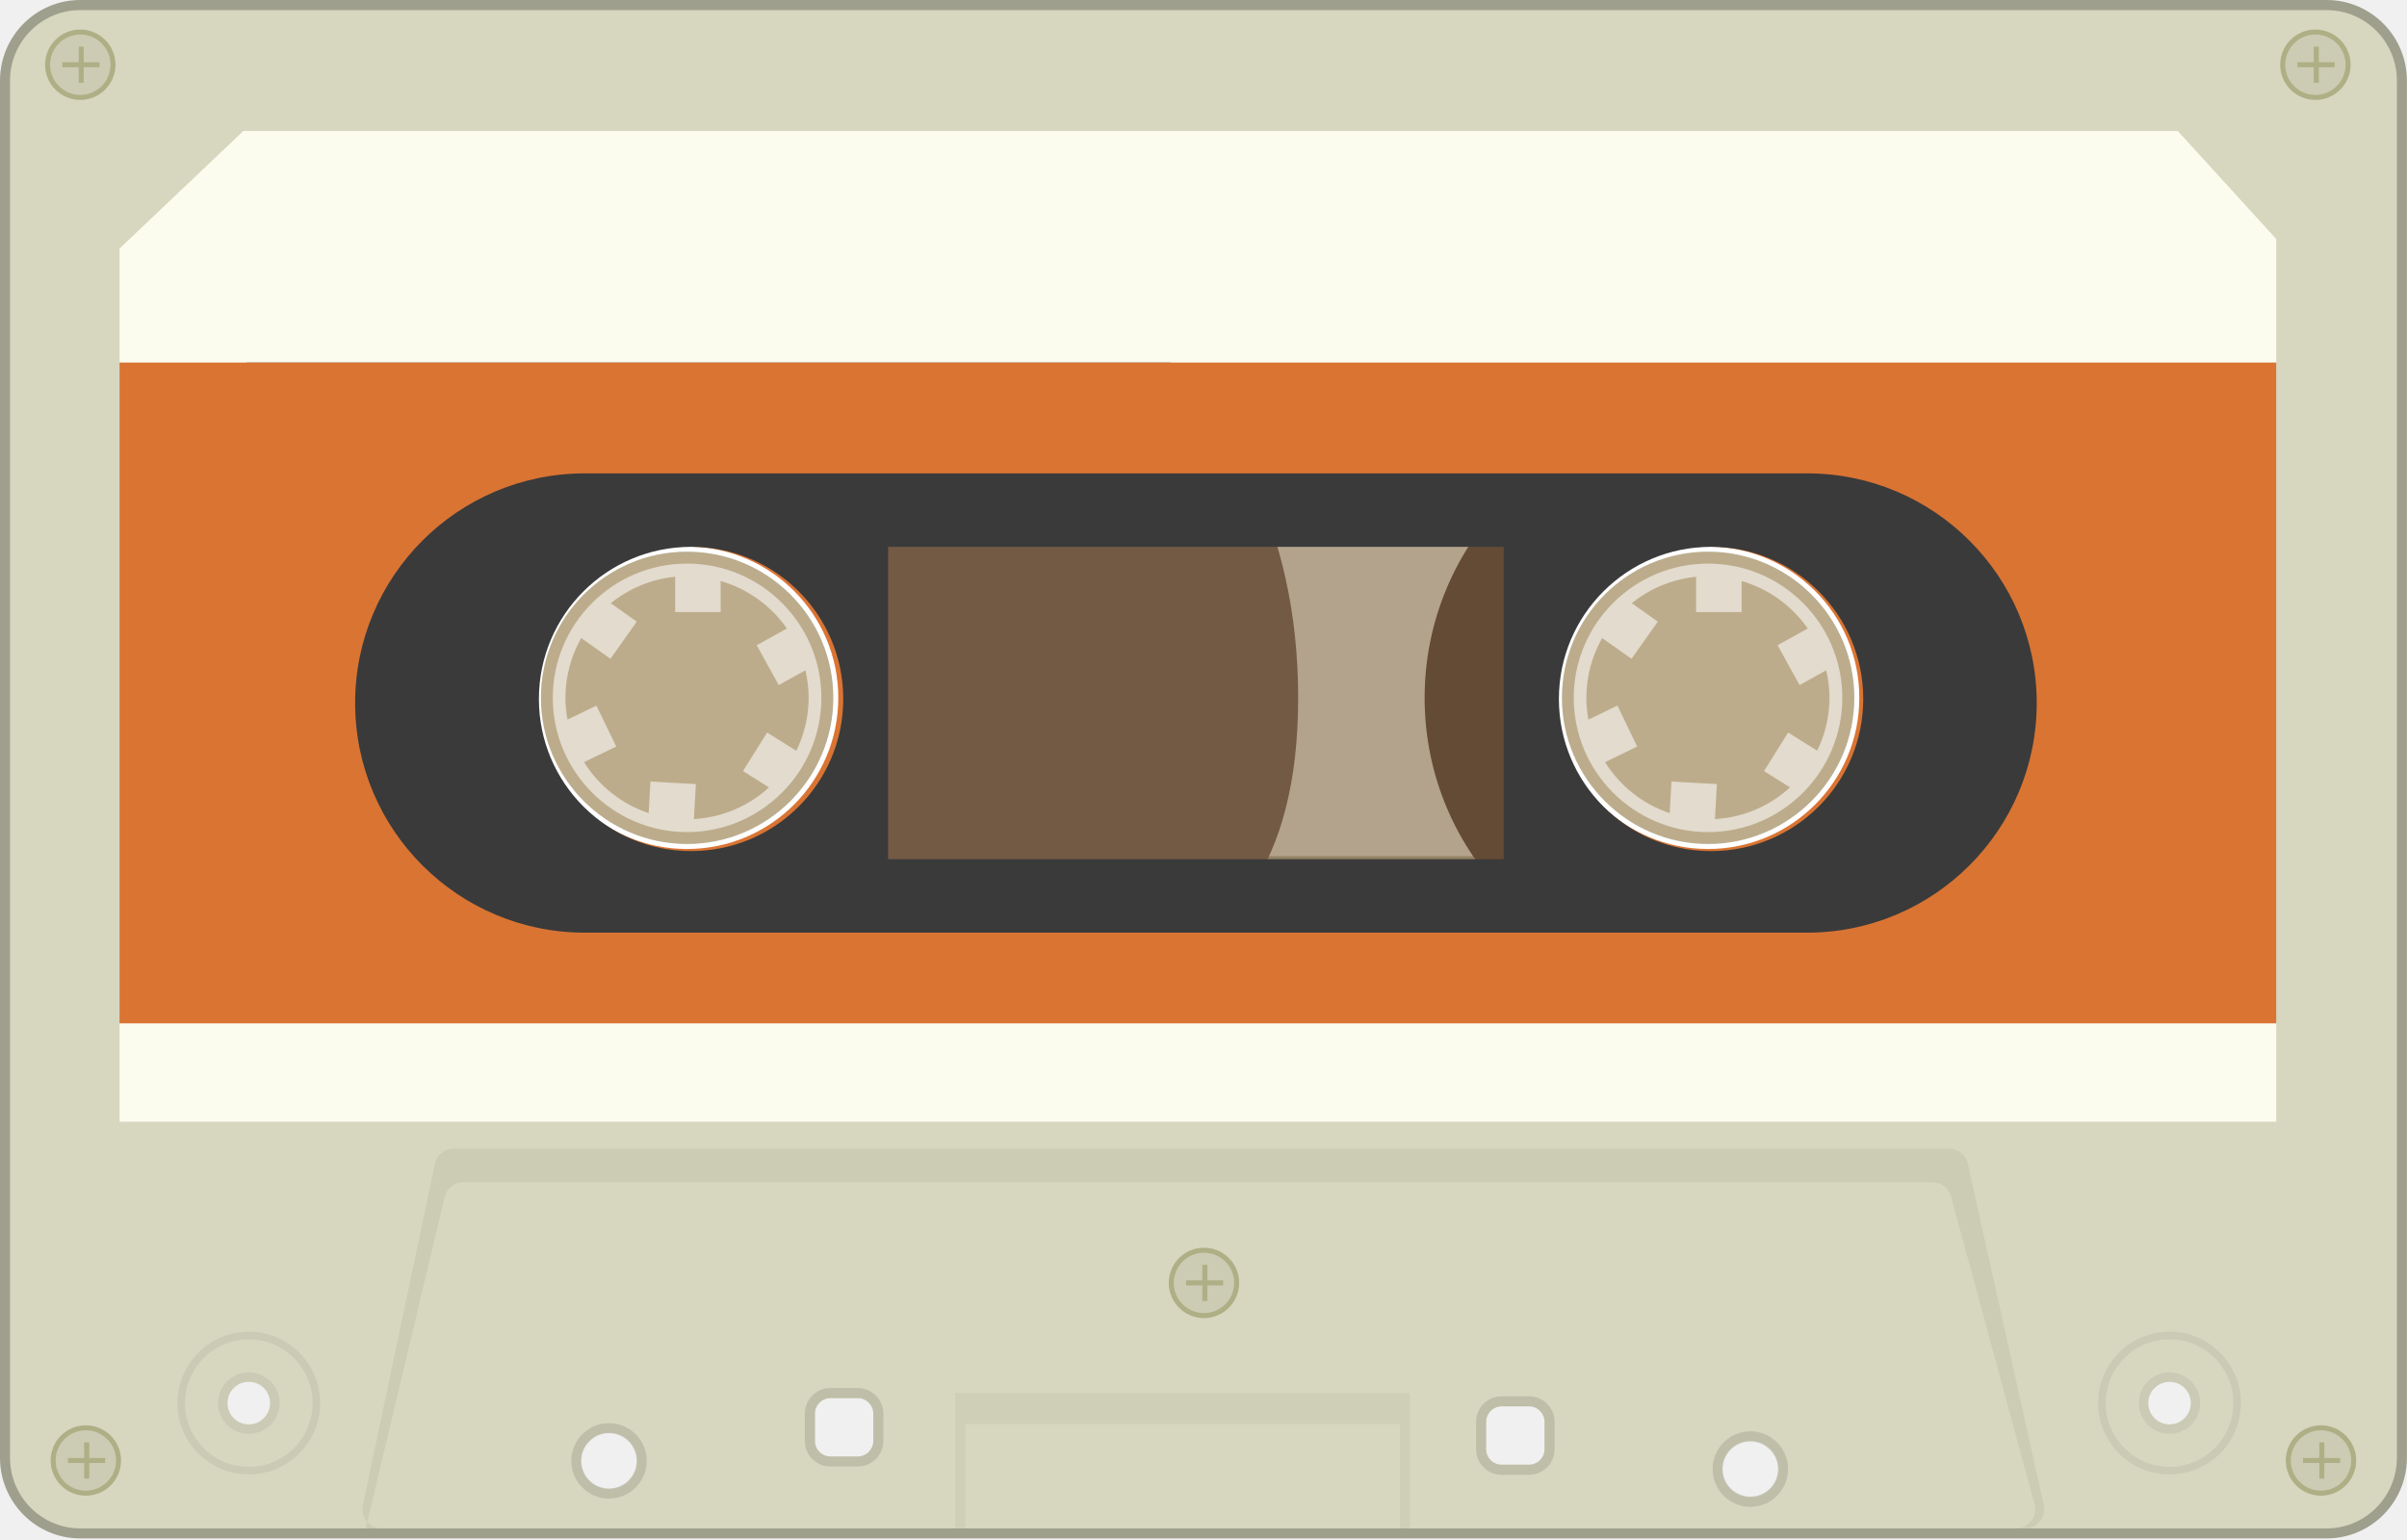
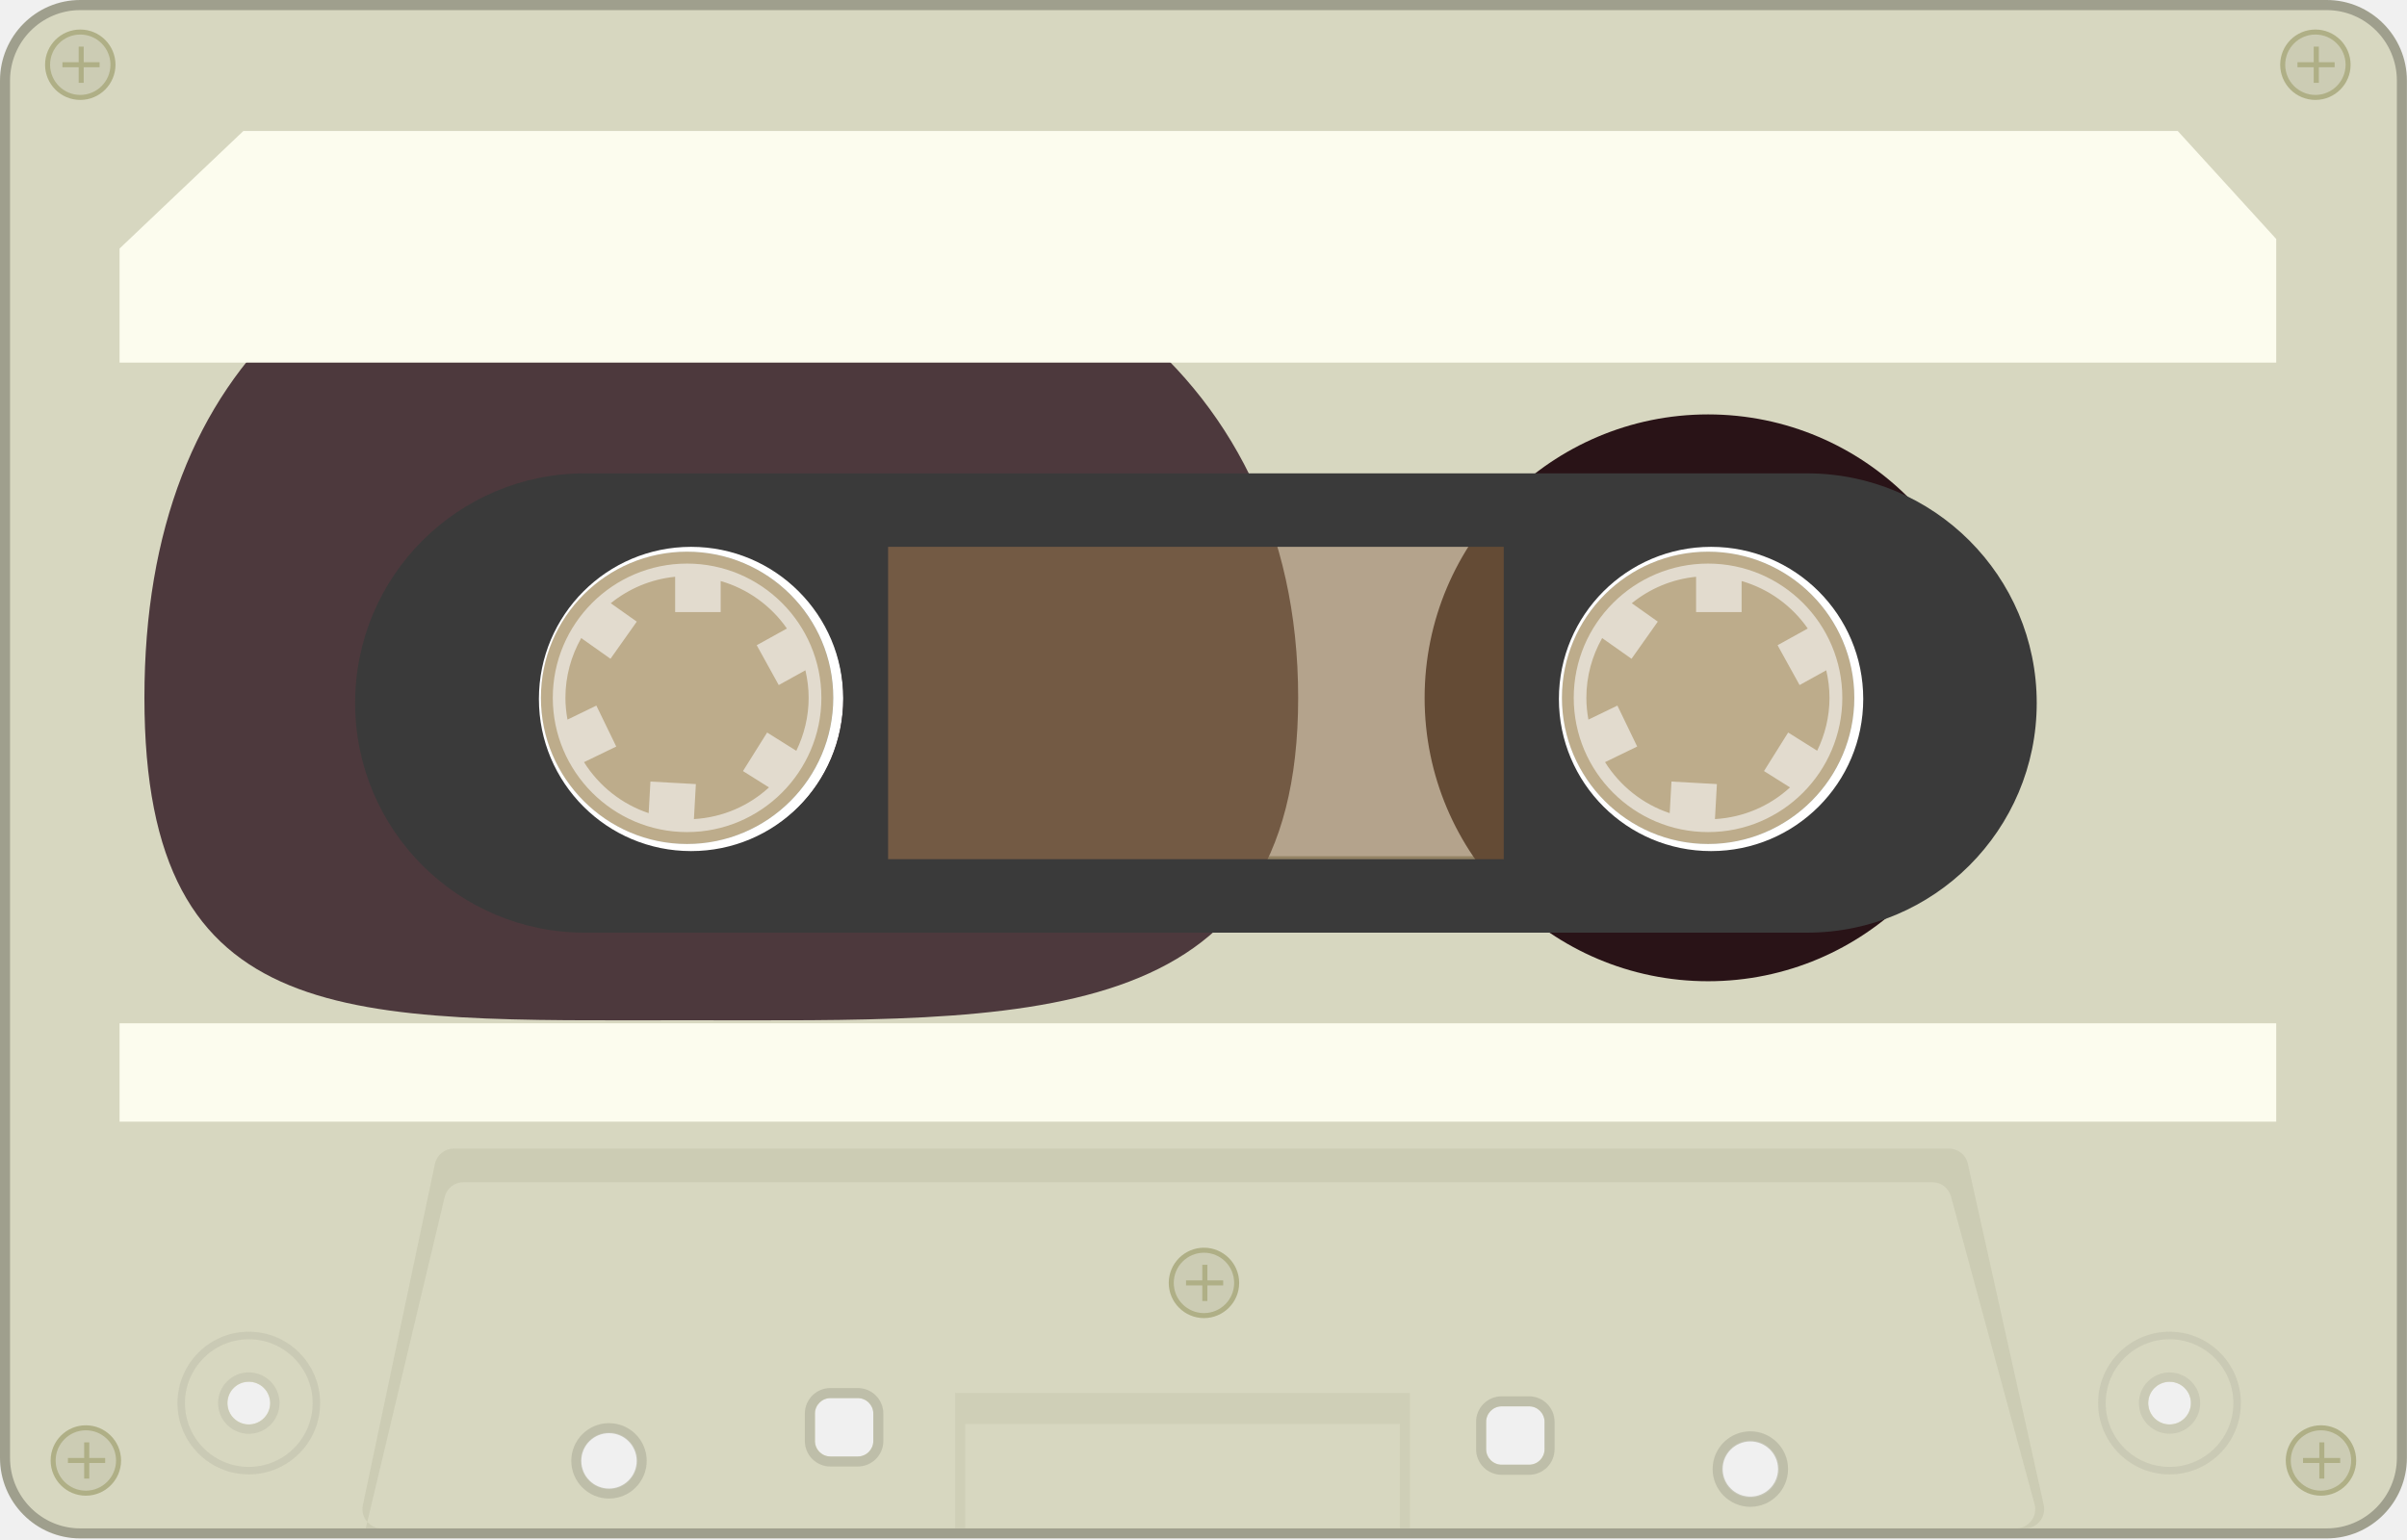
<svg xmlns="http://www.w3.org/2000/svg" width="250" height="160" viewBox="0 0 250 160" fill="none">
  <g clip-path="url(#clip0_191_447)">
    <path d="M87.369 72.497C87.369 81.326 80.21 88.476 71.369 88.476C62.529 88.476 55.369 81.326 55.369 72.497C55.369 63.667 62.529 56.517 71.369 56.517C80.21 56.517 87.369 63.667 87.369 72.497Z" fill="#BDAC8B" />
    <path d="M193.386 72.497C193.386 81.326 186.236 88.476 177.406 88.476C168.577 88.476 161.427 81.326 161.427 72.497C161.427 63.667 168.577 56.517 177.406 56.517C186.236 56.517 193.386 63.667 193.386 72.497Z" fill="#BDAC8B" />
    <path d="M241.663 0.521H8.327C4.014 0.521 0.521 4.043 0.521 8.376V151.459C0.521 155.801 4.014 159.314 8.327 159.314H241.663C245.976 159.314 249.469 155.792 249.469 151.459V8.376C249.469 4.043 245.976 0.521 241.663 0.521ZM25.841 147.985C24.625 147.985 23.632 147.001 23.632 145.775C23.632 144.55 24.616 143.566 25.841 143.566C27.067 143.566 28.051 144.56 28.051 145.775C28.051 146.991 27.057 147.985 25.841 147.985ZM63.262 154.73C61.632 154.73 60.309 153.408 60.309 151.777C60.309 150.147 61.632 148.825 63.262 148.825C64.893 148.825 66.215 150.147 66.215 151.777C66.215 153.408 64.893 154.73 63.262 154.73ZM71.368 88.206C62.693 88.206 55.658 81.172 55.658 72.497C55.658 63.822 62.693 56.787 71.368 56.787C80.043 56.787 87.077 63.822 87.077 72.497C87.077 81.172 80.043 88.206 71.368 88.206ZM90.706 149.712C90.706 150.6 89.982 151.324 89.104 151.324H86.257C85.369 151.324 84.655 150.6 84.655 149.712V146.866C84.655 145.978 85.379 145.264 86.257 145.264H89.104C89.982 145.264 90.706 145.978 90.706 146.866V149.712ZM91.777 55.523H156.612V89.48H91.767V55.523H91.777ZM160.423 150.571C160.423 151.459 159.7 152.173 158.822 152.173H155.975C155.087 152.173 154.363 151.459 154.363 150.571V147.725C154.363 146.837 155.087 146.113 155.975 146.113H158.822C159.709 146.113 160.423 146.837 160.423 147.725V150.571ZM181.807 155.608C180.166 155.608 178.835 154.277 178.835 152.636C178.835 150.996 180.166 149.664 181.807 149.664C183.447 149.664 184.779 150.996 184.779 152.636C184.779 154.277 183.447 155.608 181.807 155.608ZM177.407 88.206C168.732 88.206 161.697 81.172 161.697 72.497C161.697 63.822 168.732 56.787 177.407 56.787C186.081 56.787 193.116 63.822 193.116 72.497C193.116 81.172 186.081 88.206 177.407 88.206ZM225.345 147.985C224.12 147.985 223.136 147.001 223.136 145.775C223.136 144.55 224.12 143.566 225.345 143.566C226.571 143.566 227.555 144.56 227.555 145.775C227.555 146.991 226.561 147.985 225.345 147.985Z" fill="#D7D7C0" />
    <path d="M241.663 159.835H8.328C3.734 159.835 0 156.081 0 151.459V8.376C0 3.763 3.734 0 8.328 0H241.663C246.256 0 249.99 3.763 249.99 8.376V151.459C249.99 156.081 246.256 159.835 241.663 159.835V159.835ZM8.328 1.052C4.313 1.052 1.042 4.342 1.042 8.376V151.459C1.042 155.502 4.313 158.793 8.328 158.793H241.663C245.677 158.793 248.948 155.502 248.948 151.459V8.376C248.948 4.333 245.677 1.052 241.663 1.052H8.328V1.052ZM157.123 90.001H91.246V54.993H157.123V90.001V90.001ZM92.288 88.959H156.081V56.044H92.298V88.959H92.288ZM177.397 88.727C168.452 88.727 161.166 81.452 161.166 72.497C161.166 63.542 168.442 56.266 177.397 56.266C186.352 56.266 193.627 63.542 193.627 72.497C193.627 81.452 186.352 88.727 177.397 88.727V88.727ZM177.397 57.318C169.021 57.318 162.218 64.131 162.218 72.497C162.218 80.863 169.031 87.685 177.397 87.685C185.763 87.685 192.585 80.873 192.585 72.497C192.585 64.121 185.773 57.318 177.397 57.318ZM71.349 88.727C62.394 88.727 55.118 81.452 55.118 72.497C55.118 63.542 62.394 56.266 71.349 56.266C80.303 56.266 87.579 63.542 87.579 72.497C87.579 81.452 80.303 88.727 71.349 88.727V88.727ZM71.349 57.318C62.973 57.318 56.16 64.131 56.16 72.497C56.16 80.863 62.973 87.685 71.349 87.685C79.724 87.685 86.527 80.873 86.527 72.497C86.527 64.121 79.715 57.318 71.349 57.318Z" fill="#9F9F8D" />
    <path opacity="0.7" d="M146.441 158.793H99.207V144.714H146.441V158.793ZM100.259 158.793H145.399V147.956H100.259V158.793V158.793Z" fill="#CCCCB4" />
    <path d="M71.358 19.5C36.35 19.5 15 37.489 15 72.487C15 107.486 36.36 106 71.358 106C106.357 106 134.833 107.496 134.833 72.497C134.833 37.498 106.357 19.5 71.358 19.5ZM71.358 88.197C62.684 88.197 55.649 81.162 55.649 72.487C55.649 63.812 62.684 56.778 71.358 56.778C80.033 56.778 87.068 63.812 87.068 72.487C87.068 81.162 80.033 88.197 71.358 88.197Z" fill="#4D393D" />
    <path d="M177.407 43.056C161.176 43.056 147.966 56.266 147.966 72.507C147.966 88.747 161.176 101.947 177.407 101.947C193.637 101.947 206.847 88.737 206.847 72.507C206.847 56.276 193.647 43.056 177.407 43.056V43.056ZM177.407 88.206C168.732 88.206 161.697 81.172 161.697 72.497C161.697 63.822 168.732 56.787 177.407 56.787C186.081 56.787 193.116 63.822 193.116 72.497C193.116 81.172 186.081 88.206 177.407 88.206Z" fill="#291317" />
    <path d="M71.358 88.728C62.413 88.728 55.128 81.452 55.128 72.497C55.128 63.542 62.404 56.267 71.358 56.267C80.313 56.267 87.589 63.542 87.589 72.497C87.589 81.452 80.313 88.728 71.358 88.728ZM71.358 57.318C62.983 57.318 56.18 64.131 56.18 72.497C56.18 80.863 62.992 87.686 71.358 87.686C79.725 87.686 86.547 80.873 86.547 72.497C86.547 64.121 79.734 57.318 71.358 57.318Z" fill="white" />
    <path d="M71.359 58.554C63.668 58.554 57.415 64.807 57.415 72.497C57.415 80.188 63.678 86.451 71.359 86.451C79.04 86.451 85.312 80.188 85.312 72.497C85.312 64.807 79.049 58.554 71.359 58.554V58.554ZM82.707 78.007L79.677 76.106L77.168 80.111L79.87 81.809C77.785 83.72 75.074 84.926 72.073 85.1L72.275 81.462L67.557 81.201L67.373 84.482C64.565 83.546 62.201 81.645 60.657 79.184L64.006 77.563L61.941 73.308L58.94 74.765C58.805 74.022 58.727 73.269 58.727 72.497C58.727 70.249 59.326 68.136 60.368 66.293L63.407 68.445L66.138 64.585L63.436 62.674C65.308 61.159 67.605 60.175 70.124 59.924V63.591H74.852V60.368C77.669 61.178 80.091 62.944 81.732 65.299L78.596 67.036L80.883 71.175L83.652 69.641C83.864 70.567 83.99 71.513 83.99 72.497C83.99 74.475 83.517 76.338 82.707 78.007V78.007Z" fill="#E2DBCE" />
    <path d="M177.407 88.728C168.462 88.728 161.176 81.452 161.176 72.497C161.176 63.542 168.452 56.267 177.407 56.267C186.362 56.267 193.637 63.542 193.637 72.497C193.637 81.452 186.362 88.728 177.407 88.728V88.728ZM177.407 57.318C169.031 57.318 162.228 64.131 162.228 72.497C162.228 80.863 169.041 87.686 177.407 87.686C185.773 87.686 192.595 80.873 192.595 72.497C192.595 64.121 185.783 57.318 177.407 57.318Z" fill="white" />
    <path d="M177.407 58.554C169.716 58.554 163.454 64.807 163.454 72.497C163.454 80.188 169.707 86.451 177.407 86.451C185.107 86.451 191.35 80.188 191.35 72.497C191.35 64.807 185.098 58.554 177.407 58.554V58.554ZM188.755 78.007L185.725 76.106L183.216 80.111L185.918 81.809C183.833 83.72 181.122 84.926 178.121 85.1L178.324 81.462L173.605 81.201L173.422 84.482C170.614 83.546 168.249 81.645 166.706 79.184L170.044 77.563L167.989 73.308L164.978 74.765C164.843 74.022 164.766 73.269 164.766 72.497C164.766 70.249 165.364 68.136 166.406 66.293L169.456 68.445L172.186 64.585L169.485 62.674C171.347 61.159 173.653 60.175 176.162 59.924V63.591H180.89V60.368C183.708 61.178 186.12 62.944 187.761 65.299L184.625 67.036L186.912 71.175L189.681 69.641C189.893 70.567 190.019 71.513 190.019 72.497C190.019 74.475 189.546 76.338 188.735 78.007H188.755Z" fill="#E2DBCE" />
    <path d="M180.572 91.844H68.878C63.368 91.844 51.992 87.232 51.992 72.989C52.465 58.852 64.102 53.169 68.878 53.169H180.572C184.017 53.169 196.358 57.868 196.928 72.786C196.928 87.097 184.036 91.844 180.572 91.844ZM68.878 55.253C64.7 55.253 54.501 60.367 54.086 73.018C54.086 85.649 64.054 89.75 68.878 89.75H180.572C183.592 89.75 194.834 85.524 194.834 72.825C194.342 59.663 183.447 55.253 180.572 55.253H68.878Z" fill="white" />
    <path opacity="0.7" d="M225.336 153.186C221.245 153.186 217.916 149.857 217.916 145.775C217.916 141.694 221.245 138.355 225.336 138.355C229.427 138.355 232.747 141.684 232.747 145.775C232.747 149.867 229.427 153.186 225.336 153.186ZM225.336 139.146C221.679 139.146 218.707 142.118 218.707 145.775C218.707 149.433 221.679 152.405 225.336 152.405C228.993 152.405 231.965 149.433 231.965 145.775C231.965 142.118 228.993 139.146 225.336 139.146Z" fill="#C5C5B0" />
    <path opacity="0.7" d="M225.336 148.96C223.58 148.96 222.152 147.532 222.152 145.776C222.152 144.019 223.58 142.591 225.336 142.591C227.092 142.591 228.521 144.019 228.521 145.776C228.521 147.532 227.092 148.96 225.336 148.96ZM225.336 143.556C224.111 143.556 223.107 144.55 223.107 145.776C223.107 147.001 224.111 148.005 225.336 148.005C226.562 148.005 227.556 147.001 227.556 145.776C227.556 144.55 226.562 143.556 225.336 143.556Z" fill="#C5C5B0" />
    <path opacity="0.7" d="M25.841 153.186C21.75 153.186 18.431 149.857 18.431 145.775C18.431 141.694 21.75 138.355 25.841 138.355C29.933 138.355 33.252 141.684 33.252 145.775C33.252 149.867 29.923 153.186 25.841 153.186ZM25.841 139.146C22.184 139.146 19.212 142.118 19.212 145.775C19.212 149.433 22.184 152.405 25.841 152.405C29.499 152.405 32.471 149.433 32.471 145.775C32.471 142.118 29.499 139.146 25.841 139.146V139.146Z" fill="#C5C5B0" />
    <path opacity="0.7" d="M25.841 148.97C24.085 148.97 22.648 147.532 22.648 145.776C22.648 144.019 24.076 142.582 25.841 142.582C27.607 142.582 29.035 144.019 29.035 145.776C29.035 147.532 27.607 148.97 25.841 148.97ZM25.841 143.546C24.606 143.546 23.612 144.54 23.612 145.776C23.612 147.011 24.606 148.005 25.841 148.005C27.077 148.005 28.07 147.001 28.07 145.776C28.07 144.55 27.077 143.546 25.841 143.546Z" fill="#C5C5B0" />
    <path d="M244.461 151.739C244.461 153.611 242.937 155.136 241.065 155.136C239.193 155.136 237.668 153.621 237.668 151.739C237.668 149.857 239.183 148.342 241.065 148.342C242.946 148.342 244.461 149.857 244.461 151.739Z" fill="#CCCCB4" />
    <path d="M241.065 155.396C239.048 155.396 237.408 153.755 237.408 151.739C237.408 149.722 239.048 148.082 241.065 148.082C243.082 148.082 244.722 149.722 244.722 151.739C244.722 153.755 243.082 155.396 241.065 155.396ZM241.065 148.603C239.338 148.603 237.929 150.011 237.929 151.739C237.929 153.466 239.338 154.875 241.065 154.875C242.792 154.875 244.201 153.466 244.201 151.739C244.201 150.011 242.792 148.603 241.065 148.603Z" fill="#AFAF86" />
    <path d="M243.062 151.478H241.412V149.857H240.891V151.478H239.202V151.999H240.891V153.62H241.412V151.999H243.062V151.478Z" fill="#AFAF86" />
    <path d="M128.445 133.289C128.445 135.17 126.93 136.685 125.048 136.685C123.167 136.685 121.652 135.17 121.652 133.289C121.652 131.407 123.176 129.892 125.048 129.892C126.92 129.892 128.445 131.407 128.445 133.289Z" fill="#CCCCB4" />
    <path d="M125.048 136.946C123.032 136.946 121.391 135.305 121.391 133.289C121.391 131.272 123.032 129.631 125.048 129.631C127.065 129.631 128.705 131.272 128.705 133.289C128.705 135.305 127.065 136.946 125.048 136.946ZM125.048 130.152C123.321 130.152 121.912 131.552 121.912 133.289C121.912 135.025 123.321 136.425 125.048 136.425C126.776 136.425 128.184 135.025 128.184 133.289C128.184 131.552 126.776 130.152 125.048 130.152Z" fill="#AFAF86" />
    <path d="M127.046 133.028H125.405V131.407H124.875V133.028H123.186V133.549H124.875V135.17H125.405V133.549H127.046V133.028Z" fill="#AFAF86" />
    <path d="M12.313 151.739C12.313 153.611 10.798 155.136 8.917 155.136C7.035 155.136 5.52 153.621 5.52 151.739C5.52 149.857 7.045 148.342 8.917 148.342C10.789 148.342 12.313 149.857 12.313 151.739Z" fill="#CCCCB4" />
    <path d="M8.916 155.396C6.9 155.396 5.259 153.755 5.259 151.739C5.259 149.722 6.9 148.082 8.916 148.082C10.933 148.082 12.574 149.722 12.574 151.739C12.574 153.755 10.933 155.396 8.916 155.396V155.396ZM8.916 148.603C7.189 148.603 5.78 150.011 5.78 151.739C5.78 153.466 7.189 154.875 8.916 154.875C10.644 154.875 12.053 153.466 12.053 151.739C12.053 150.011 10.653 148.603 8.916 148.603Z" fill="#AFAF86" />
    <path d="M10.924 151.478H9.274V149.857H8.743V151.478H7.054V151.999H8.743V153.62H9.274V151.999H10.924V151.478Z" fill="#AFAF86" />
    <path d="M243.883 6.726C243.883 8.598 242.368 10.122 240.486 10.122C238.604 10.122 237.08 8.598 237.08 6.726C237.08 4.854 238.604 3.329 240.486 3.329C242.368 3.329 243.883 4.854 243.883 6.726V6.726Z" fill="#CCCCB4" />
    <path d="M240.486 10.383C238.469 10.383 236.829 8.742 236.829 6.726C236.829 4.709 238.469 3.068 240.486 3.068C242.503 3.068 244.143 4.709 244.143 6.726C244.143 8.742 242.503 10.383 240.486 10.383ZM240.486 3.589C238.759 3.589 237.35 4.998 237.35 6.726C237.35 8.453 238.759 9.862 240.486 9.862C242.213 9.862 243.622 8.453 243.622 6.726C243.622 4.998 242.213 3.589 240.486 3.589V3.589Z" fill="#AFAF86" />
    <path d="M242.483 6.465H240.843V4.844H240.312V6.465H238.624V6.986H240.312V8.607H240.843V6.986H242.483V6.465Z" fill="#AFAF86" />
    <path d="M11.734 6.726C11.734 8.598 10.209 10.122 8.337 10.122C6.465 10.122 4.94 8.598 4.94 6.726C4.94 4.854 6.465 3.329 8.337 3.329C10.209 3.329 11.734 4.854 11.734 6.726V6.726Z" fill="#CCCCB4" />
    <path d="M8.337 10.383C6.321 10.383 4.68 8.742 4.68 6.726C4.68 4.709 6.321 3.068 8.337 3.068C10.354 3.068 11.995 4.709 11.995 6.726C11.995 8.742 10.354 10.383 8.337 10.383ZM8.337 3.589C6.61 3.589 5.201 4.998 5.201 6.726C5.201 8.453 6.61 9.862 8.337 9.862C10.065 9.862 11.473 8.453 11.473 6.726C11.473 4.998 10.065 3.589 8.337 3.589V3.589Z" fill="#AFAF86" />
    <path d="M10.344 6.465H8.694V4.844H8.173V6.465H6.484V6.986H8.173V8.607H8.694V6.986H10.344V6.465Z" fill="#AFAF86" />
    <path d="M212.27 156.359C212.547 157.608 211.597 158.793 210.317 158.793H39.646C38.375 158.793 37.426 157.623 37.689 156.38L45.172 120.923C45.367 119.998 46.184 119.336 47.129 119.336H202.435C203.372 119.336 204.184 119.987 204.387 120.902L212.27 156.359ZM37.981 158.793H209.385C210.703 158.793 211.66 157.541 211.315 156.269L202.636 124.305C202.399 123.434 201.608 122.829 200.705 122.829H48.129C47.203 122.829 46.398 123.465 46.184 124.366L37.992 158.783C37.991 158.789 37.986 158.793 37.981 158.793V158.793Z" fill="#CCCCB4" />
    <path d="M236.414 24.828L226.185 13.606H25.282L12.419 25.822V37.672H236.414V24.828Z" fill="#FCFCEE" />
    <path d="M236.414 106.318H12.419V116.537H236.414V106.318Z" fill="#FCFCEE" />
-     <path d="M12.419 37.672V106.319H236.414V37.672H12.419ZM71.358 88.206C62.683 88.206 55.649 81.172 55.649 72.497C55.649 63.822 62.683 56.788 71.358 56.788C80.033 56.788 87.068 63.822 87.068 72.497C87.068 81.172 80.033 88.206 71.358 88.206ZM156.612 89.48H91.767V55.523H156.602V89.48H156.612ZM177.407 88.206C168.732 88.206 161.697 81.172 161.697 72.497C161.697 63.822 168.732 56.788 177.407 56.788C186.082 56.788 193.116 63.822 193.116 72.497C193.116 81.172 186.082 88.206 177.407 88.206Z" fill="#DA7433" />
+     <path d="M12.419 37.672V106.319H236.414V37.672H12.419ZM71.358 88.206C62.683 88.206 55.649 81.172 55.649 72.497C55.649 63.822 62.683 56.788 71.358 56.788C80.033 56.788 87.068 63.822 87.068 72.497C87.068 81.172 80.033 88.206 71.358 88.206ZM156.612 89.48H91.767V55.523H156.602V89.48H156.612ZM177.407 88.206C168.732 88.206 161.697 81.172 161.697 72.497C161.697 63.822 168.732 56.788 177.407 56.788C186.082 56.788 193.116 63.822 193.116 72.497C193.116 81.172 186.082 88.206 177.407 88.206Z" fill="current" />
    <path opacity="0.7" d="M181.797 156.554C179.636 156.554 177.879 154.788 177.879 152.626C177.879 150.465 179.636 148.708 181.797 148.708C183.959 148.708 185.715 150.465 185.715 152.626C185.715 154.788 183.959 156.554 181.797 156.554ZM181.797 149.76C180.215 149.76 178.922 151.044 178.922 152.626C178.922 154.209 180.205 155.492 181.797 155.492C183.389 155.492 184.673 154.209 184.673 152.626C184.673 151.044 183.38 149.76 181.797 149.76Z" fill="#B4B49F" />
    <path opacity="0.7" d="M158.812 153.225H155.965C154.498 153.225 153.312 152.038 153.312 150.571V147.724C153.312 146.258 154.498 145.071 155.965 145.071H158.812C160.278 145.071 161.465 146.258 161.465 147.724V150.571C161.465 152.038 160.278 153.225 158.812 153.225ZM155.965 146.113C155.077 146.113 154.354 146.837 154.354 147.724V150.571C154.354 151.459 155.077 152.183 155.965 152.183H158.812C159.7 152.183 160.423 151.459 160.423 150.571V147.724C160.423 146.837 159.7 146.113 158.812 146.113H155.965Z" fill="#B4B49F" />
    <path opacity="0.7" d="M63.253 155.695C61.091 155.695 59.335 153.929 59.335 151.777C59.335 149.625 61.091 147.859 63.253 147.859C65.414 147.859 67.17 149.616 67.17 151.777C67.17 153.939 65.414 155.695 63.253 155.695ZM63.253 148.902C61.67 148.902 60.377 150.185 60.377 151.777C60.377 153.369 61.66 154.653 63.253 154.653C64.845 154.653 66.128 153.36 66.128 151.777C66.128 150.195 64.845 148.902 63.253 148.902Z" fill="#B4B49F" />
    <path opacity="0.7" d="M89.094 152.366H86.247C84.781 152.366 83.594 151.179 83.594 149.712V146.866C83.594 145.399 84.781 144.212 86.247 144.212H89.094C90.561 144.212 91.748 145.399 91.748 146.866V149.712C91.748 151.179 90.551 152.366 89.094 152.366ZM86.247 145.254C85.36 145.254 84.636 145.978 84.636 146.866V149.712C84.636 150.6 85.36 151.324 86.247 151.324H89.094C89.982 151.324 90.705 150.6 90.705 149.712V146.866C90.705 145.978 89.982 145.254 89.094 145.254H86.247Z" fill="#B4B49F" />
    <path opacity="0.6" d="M156.602 55.523H91.767V89.48H156.602V55.523Z" fill="#8C6F49" />
    <path fill-rule="evenodd" clip-rule="evenodd" d="M60.745 49.18C47.568 49.18 36.885 59.863 36.885 73.04C36.885 86.218 47.568 96.9 60.745 96.9H187.682C200.859 96.9 211.542 86.218 211.542 73.04C211.542 59.863 200.859 49.18 187.682 49.18H60.745ZM156.186 56.815H92.241V89.265H156.186V56.815ZM87.583 72.62C87.583 81.353 80.511 88.425 71.778 88.425C63.045 88.425 55.973 81.353 55.973 72.62C55.973 63.888 63.045 56.815 71.778 56.815C80.511 56.815 87.583 63.888 87.583 72.62ZM177.718 88.425C186.45 88.425 193.523 81.353 193.523 72.62C193.523 63.888 186.45 56.815 177.718 56.815C168.985 56.815 161.913 63.888 161.913 72.62C161.913 81.353 168.985 88.425 177.718 88.425Z" fill="#3A3A3A" />
  </g>
  <defs>
    <clipPath id="clip0_191_447">
      <rect width="250" height="159.835" fill="white" />
    </clipPath>
  </defs>
</svg>
